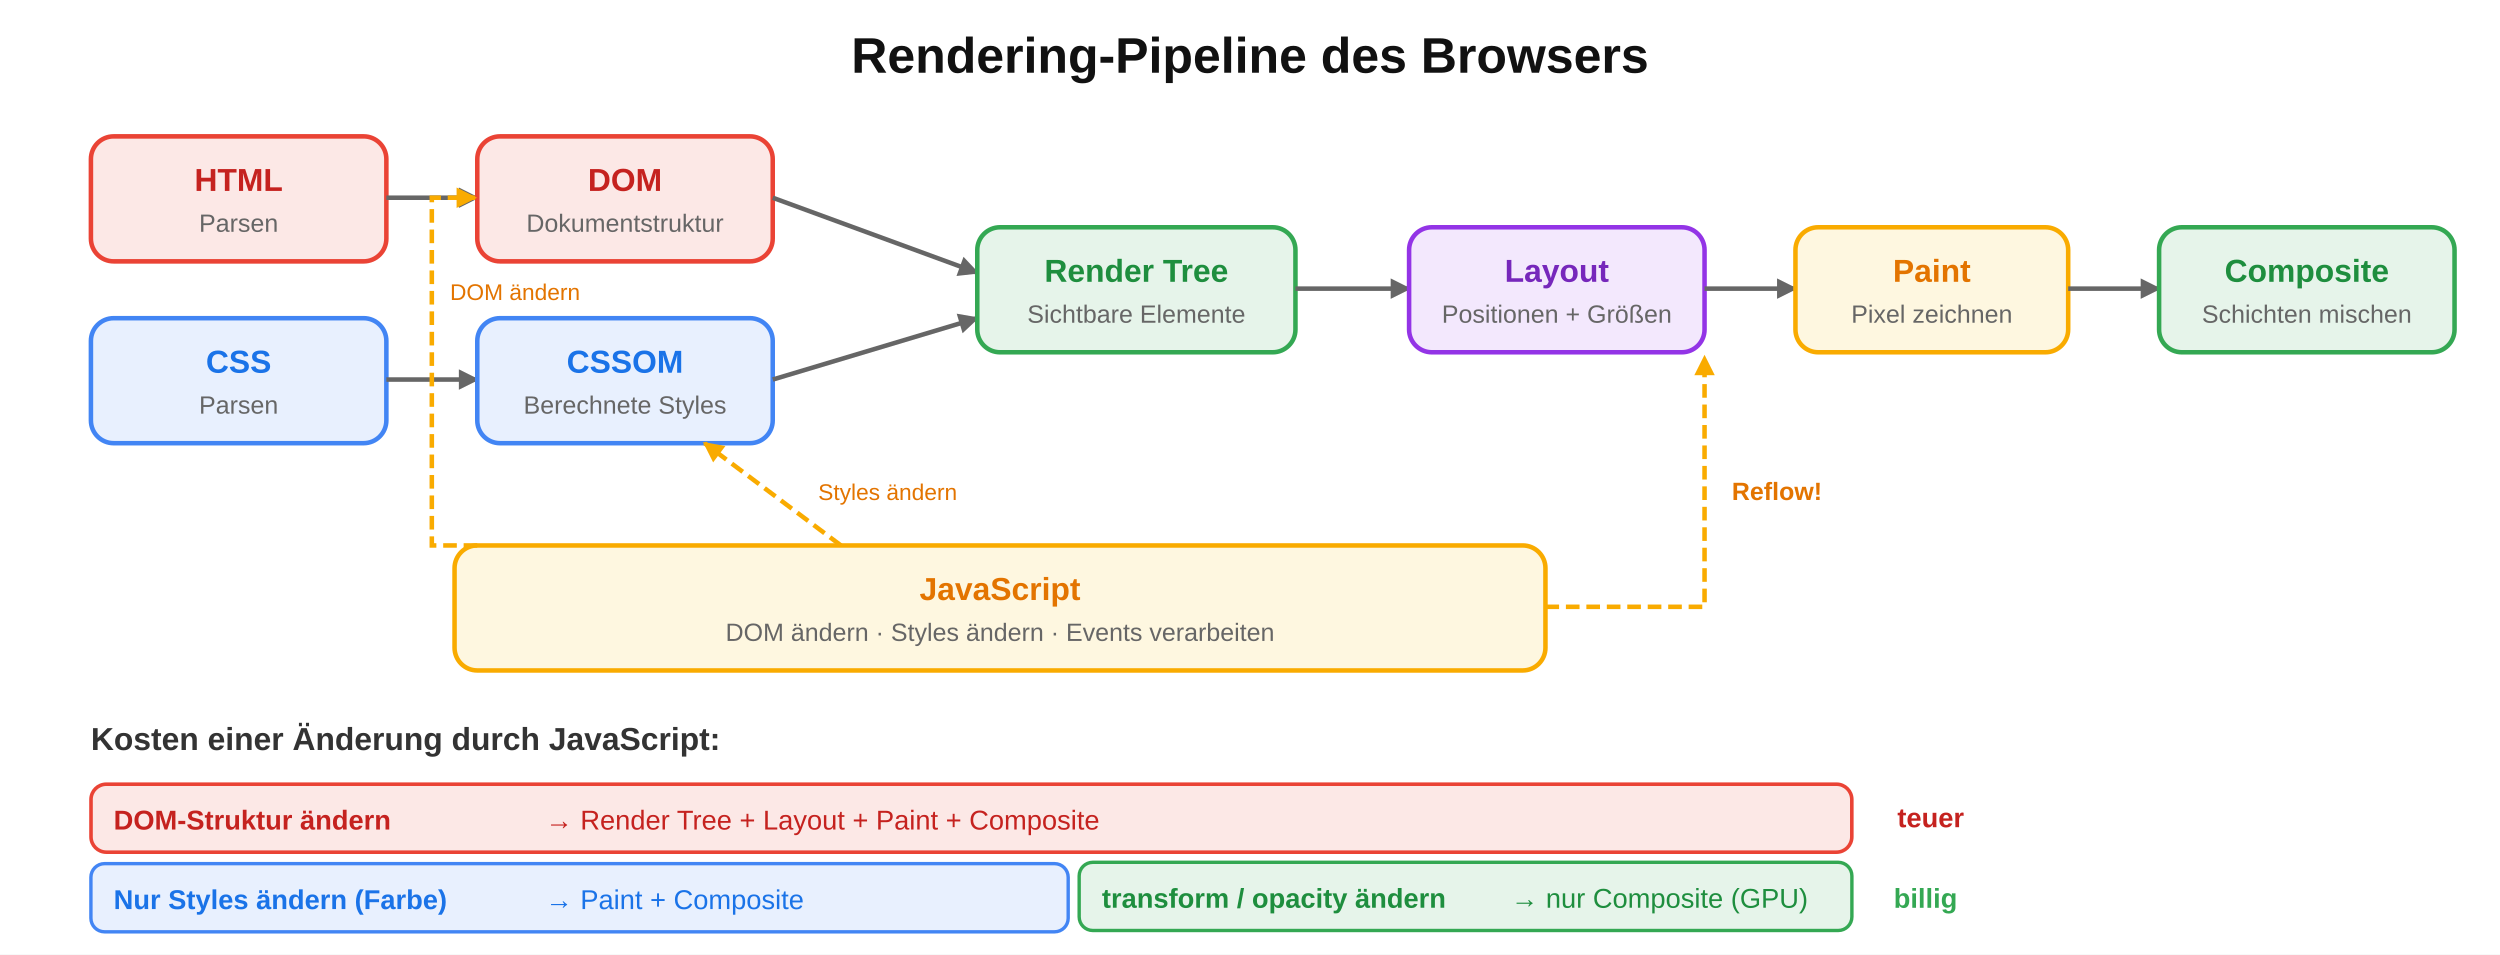
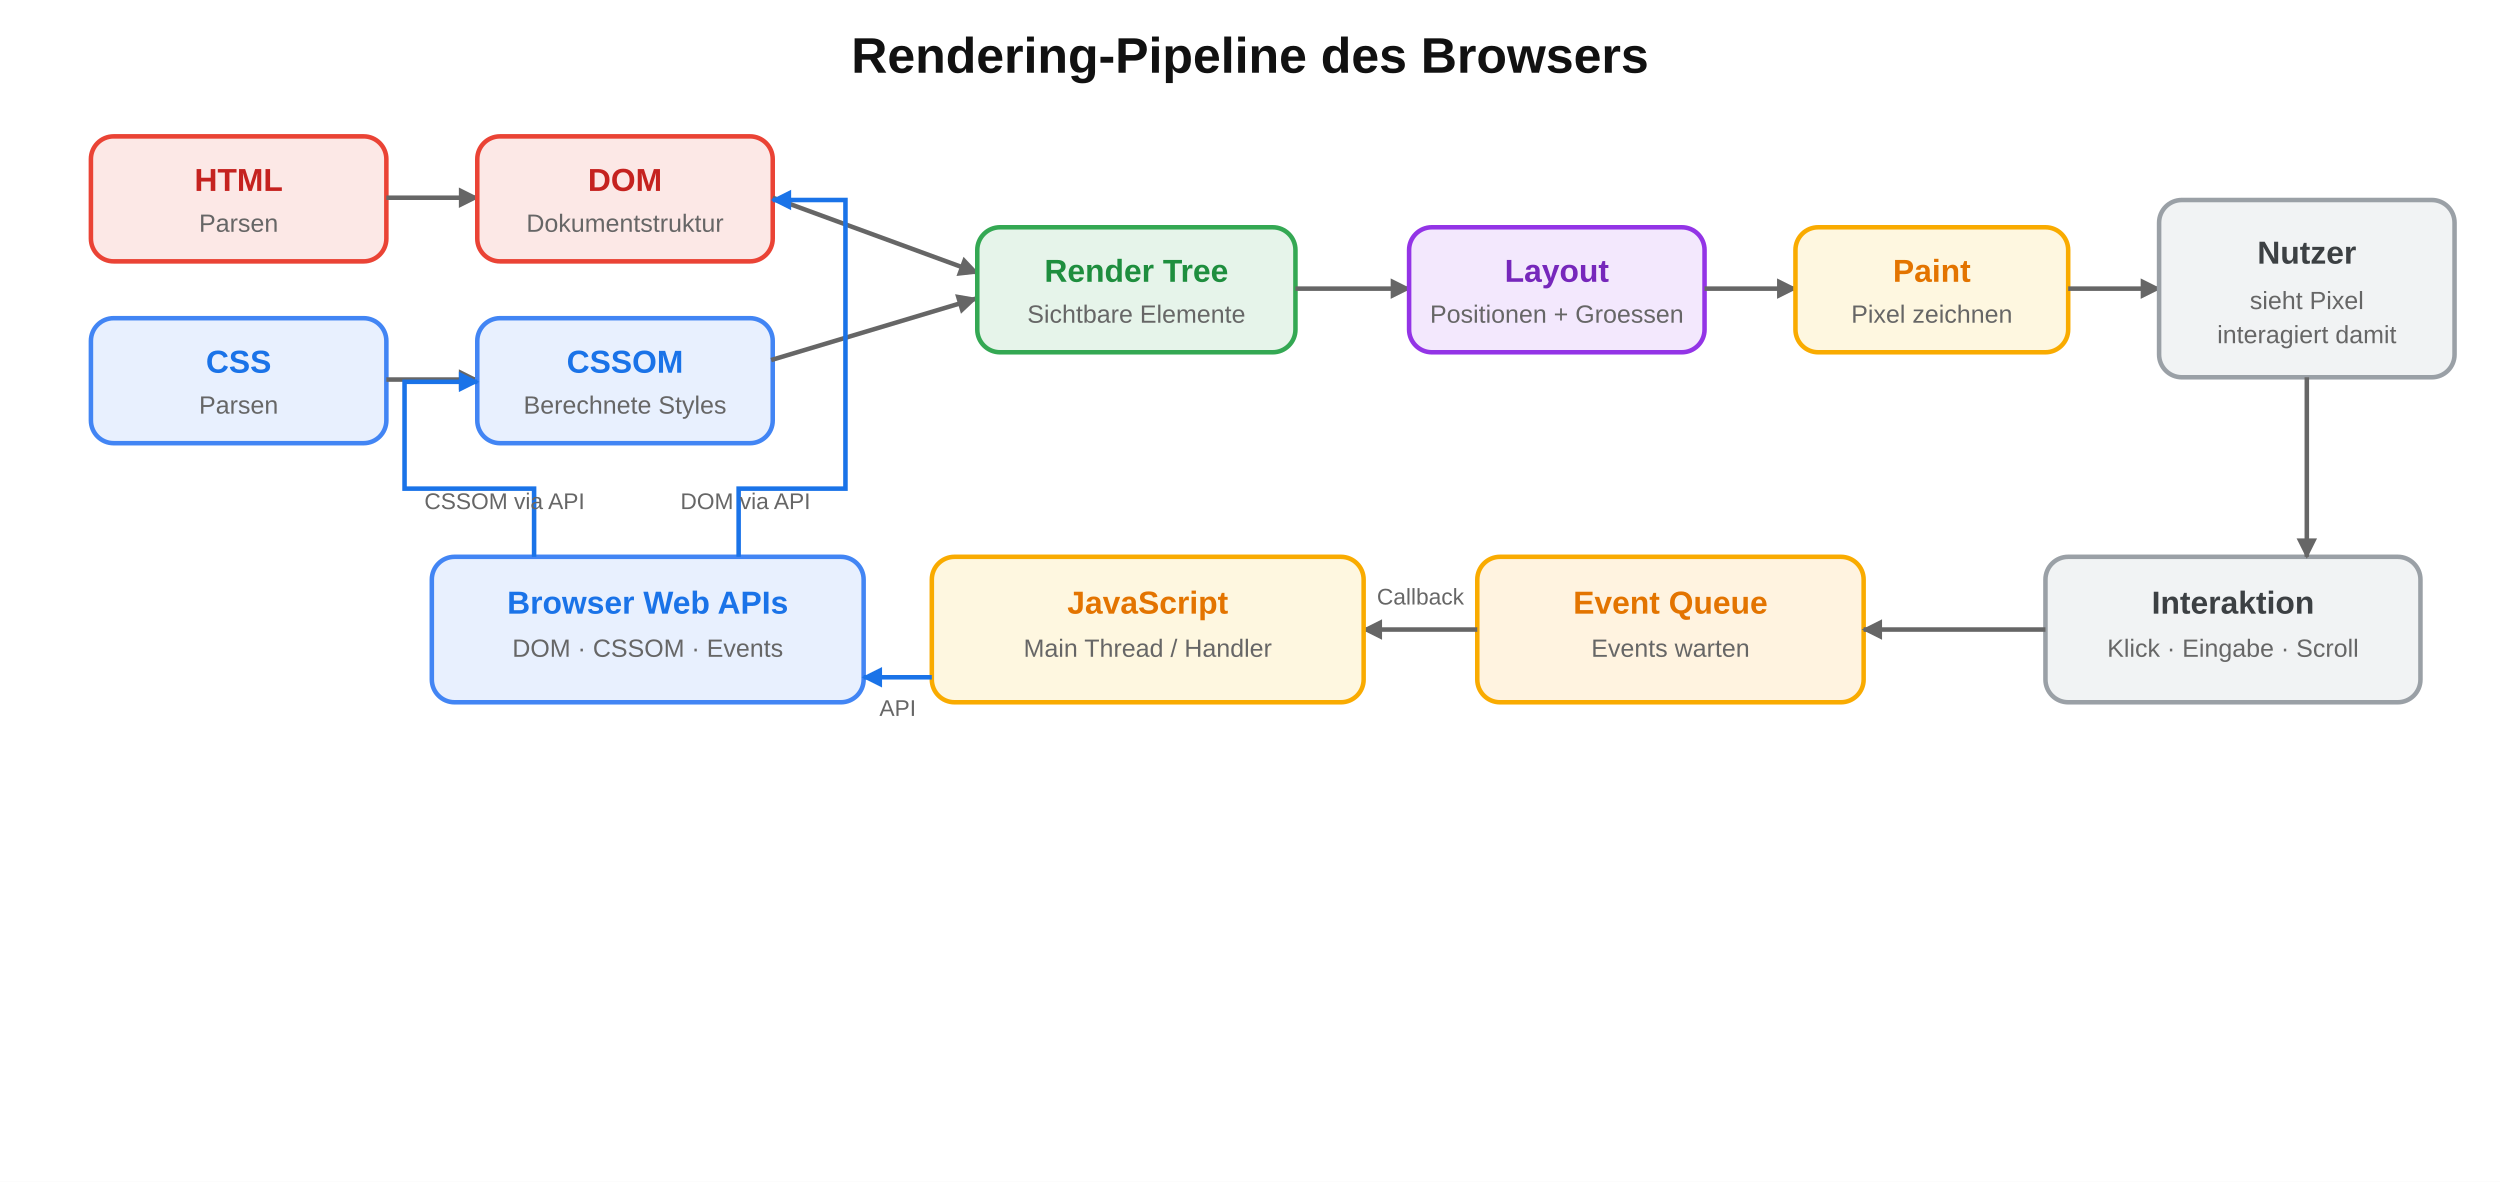
- <svg xmlns="http://www.w3.org/2000/svg" width="1100" height="420" viewBox="0 0 1100 420" role="img" aria-labelledby="title desc" version="1.1" id="svg31">
-   <rect width="1100" height="420" fill="#ffffff" id="rect1" />
-   <text x="550" y="32" text-anchor="middle" font-family="Arial, Helvetica, sans-serif" font-size="22" font-weight="700" fill="#111111" id="text1">Rendering-Pipeline des Browsers</text>
-   <defs id="defs2">
+ <svg xmlns="http://www.w3.org/2000/svg" width="1100" height="520" viewBox="0 0 1100 520" role="img" aria-labelledby="title desc" version="1.1" id="svg33">
+   <defs id="defs3">
    <marker id="arrow" viewBox="0 0 10 10" markerWidth="9" markerHeight="9" refX="9" refY="5" orient="auto-start-reverse" markerUnits="userSpaceOnUse">
-       <path d="M 0 0 L 10 5 L 0 10 z" fill="#666" id="path1" />
+       <path d="M0 0 L10 5 L0 10 Z" fill="#666" id="path1" />
    </marker>
    <marker id="arrow-js" viewBox="0 0 10 10" markerWidth="9" markerHeight="9" refX="9" refY="5" orient="auto-start-reverse" markerUnits="userSpaceOnUse">
-       <path d="M 0 0 L 10 5 L 0 10 z" fill="#f9ab00" id="path2" />
+       <path d="M0 0 L10 5 L0 10 Z" fill="#f9ab00" id="path2" />
    </marker>
+     <marker id="arrow-api" viewBox="0 0 10 10" markerWidth="9" markerHeight="9" refX="9" refY="5" orient="auto-start-reverse" markerUnits="userSpaceOnUse">
+       <path d="M0 0 L10 5 L0 10 Z" fill="#1a73e8" id="path3" />
+     </marker>
+     <style id="style3">
+       text { font-family: Arial, Helvetica, sans-serif; }
+       .title { font-size: 22px; font-weight: 700; fill: #111; }
+       .box-title { font-size: 14px; font-weight: 700; }
+       .small { font-size: 11px; fill: #666; }
+       .tiny { font-size: 10px; fill: #666; }
+       .arrow { stroke: #666; stroke-width: 2; fill: none; marker-end: url(#arrow); }
+       .api-arrow { stroke: #1a73e8; stroke-width: 2; fill: none; marker-end: url(#arrow-api); }
+       .js-arrow { stroke: #f9ab00; stroke-width: 2; fill: none; stroke-dasharray: 6 3; marker-end: url(#arrow-js); }
+     </style>
  </defs>
-   <rect x="40" y="60" width="130" height="55" rx="10" fill="#fce8e6" stroke="#ea4335" stroke-width="2" id="rect2" />
-   <text x="105" y="84" text-anchor="middle" font-family="Arial, Helvetica, sans-serif" font-size="14" font-weight="700" fill="#c5221f" id="text2">HTML</text>
-   <text x="105" y="102" text-anchor="middle" font-family="Arial, Helvetica, sans-serif" font-size="11" fill="#666" id="text3">Parsen</text>
-   <line x1="170" y1="87" x2="210" y2="87" stroke="#666" stroke-width="2" marker-end="url(#arrow)" id="line3" />
-   <rect x="210" y="60" width="130" height="55" rx="10" fill="#fce8e6" stroke="#ea4335" stroke-width="2" id="rect3" />
-   <text x="275" y="84" text-anchor="middle" font-family="Arial, Helvetica, sans-serif" font-size="14" font-weight="700" fill="#c5221f" id="text4">DOM</text>
-   <text x="275" y="102" text-anchor="middle" font-family="Arial, Helvetica, sans-serif" font-size="11" fill="#666" id="text5">Dokumentstruktur</text>
-   <rect x="40" y="140" width="130" height="55" rx="10" fill="#e8f0fe" stroke="#4285f4" stroke-width="2" id="rect5" />
-   <text x="105" y="164" text-anchor="middle" font-family="Arial, Helvetica, sans-serif" font-size="14" font-weight="700" fill="#1a73e8" id="text6">CSS</text>
-   <text x="105" y="182" text-anchor="middle" font-family="Arial, Helvetica, sans-serif" font-size="11" fill="#666" id="text7">Parsen</text>
-   <line x1="170" y1="167" x2="210" y2="167" stroke="#666" stroke-width="2" marker-end="url(#arrow)" id="line7" />
-   <rect x="210" y="140" width="130" height="55" rx="10" fill="#e8f0fe" stroke="#4285f4" stroke-width="2" id="rect7" />
-   <text x="275" y="164" text-anchor="middle" font-family="Arial, Helvetica, sans-serif" font-size="14" font-weight="700" fill="#1a73e8" id="text8">CSSOM</text>
-   <text x="275" y="182" text-anchor="middle" font-family="Arial, Helvetica, sans-serif" font-size="11" fill="#666" id="text9">Berechnete Styles</text>
-   <line x1="340" y1="87" x2="430" y2="120" stroke="#666" stroke-width="2" marker-end="url(#arrow)" id="line9" />
-   <line x1="340" y1="167" x2="430" y2="140" stroke="#666" stroke-width="2" marker-end="url(#arrow)" id="line10" />
-   <rect x="430" y="100" width="140" height="55" rx="10" fill="#e6f4ea" stroke="#34a853" stroke-width="2" id="rect10" />
-   <text x="500" y="124" text-anchor="middle" font-family="Arial, Helvetica, sans-serif" font-size="14" font-weight="700" fill="#1e8e3e" id="text10">Render Tree</text>
-   <text x="500" y="142" text-anchor="middle" font-family="Arial, Helvetica, sans-serif" font-size="11" fill="#666" id="text11">Sichtbare Elemente</text>
-   <line x1="570" y1="127" x2="620" y2="127" stroke="#666" stroke-width="2" marker-end="url(#arrow)" id="line11" />
-   <rect x="620" y="100" width="130" height="55" rx="10" fill="#f3e8fd" stroke="#9334e6" stroke-width="2" id="rect11" />
-   <text x="685" y="124" text-anchor="middle" font-family="Arial, Helvetica, sans-serif" font-size="14" font-weight="700" fill="#7627bb" id="text12">Layout</text>
-   <text x="685" y="142" text-anchor="middle" font-family="Arial, Helvetica, sans-serif" font-size="11" fill="#666" id="text13">Positionen + Größen</text>
-   <line x1="750" y1="127" x2="790" y2="127" stroke="#666" stroke-width="2" marker-end="url(#arrow)" id="line13" />
-   <rect x="790" y="100" width="120" height="55" rx="10" fill="#fef7e0" stroke="#f9ab00" stroke-width="2" id="rect13" />
-   <text x="850" y="124" text-anchor="middle" font-family="Arial, Helvetica, sans-serif" font-size="14" font-weight="700" fill="#e37400" id="text14">Paint</text>
-   <text x="850" y="142" text-anchor="middle" font-family="Arial, Helvetica, sans-serif" font-size="11" fill="#666" id="text15">Pixel zeichnen</text>
-   <line x1="910" y1="127" x2="950" y2="127" stroke="#666" stroke-width="2" marker-end="url(#arrow)" id="line15" />
-   <rect x="950" y="100" width="130" height="55" rx="10" fill="#e6f4ea" stroke="#34a853" stroke-width="2" id="rect15" />
-   <text x="1015" y="124" text-anchor="middle" font-family="Arial, Helvetica, sans-serif" font-size="14" font-weight="700" fill="#1e8e3e" id="text16">Composite</text>
-   <text x="1015" y="142" text-anchor="middle" font-family="Arial, Helvetica, sans-serif" font-size="11" fill="#666" id="text17">Schichten mischen</text>
-   <rect x="200" y="240" width="480" height="55" rx="10" fill="#fef7e0" stroke="#f9ab00" stroke-width="2" id="rect17" />
-   <text x="440" y="264" text-anchor="middle" font-family="Arial, Helvetica, sans-serif" font-size="14" font-weight="700" fill="#e37400" id="text18">JavaScript</text>
-   <text x="440" y="282" text-anchor="middle" font-family="Arial, Helvetica, sans-serif" font-size="11" fill="#666" id="text19">DOM ändern · Styles ändern · Events verarbeiten</text>
-   <path d="M 210 240 L 190 240 L 190 87 L 209 87" fill="none" stroke="#f9ab00" stroke-width="2" stroke-dasharray="6 3" marker-end="url(#arrow-js)" id="path19" />
-   <text x="198" y="132" font-family="Arial, Helvetica, sans-serif" font-size="10" fill="#e37400" id="text20">DOM ändern</text>
-   <line x1="370" y1="240" x2="310" y2="195" stroke="#f9ab00" stroke-width="2" stroke-dasharray="6 3" marker-end="url(#arrow-js)" id="line20" />
-   <text x="360" y="220" font-family="Arial, Helvetica, sans-serif" font-size="10" fill="#e37400" id="text21">Styles ändern</text>
-   <path d="M 680 267 L 750 267 L 750 157" fill="none" stroke="#f9ab00" stroke-width="2" stroke-dasharray="6 3" marker-end="url(#arrow-js)" id="path21" />
-   <text x="762" y="220" font-family="Arial, Helvetica, sans-serif" font-size="11" font-weight="700" fill="#e37400" id="text22">Reflow!</text>
-   <g transform="translate(40, 330)" id="g31">
-     <text x="0" y="0" font-family="Arial, Helvetica, sans-serif" font-size="14" font-weight="700" fill="#333" id="text23">Kosten einer Änderung durch JavaScript:</text>
-     <rect x="0.044" y="15.044" width="774.756" height="29.913" rx="6.737" fill="#fce8e6" stroke="#ea4335" stroke-width="1.587" id="rect23" />
-     <text x="10" y="35" font-family="Arial, Helvetica, sans-serif" font-size="12" font-weight="700" fill="#c5221f" id="text24">DOM-Struktur ändern</text>
-     <text x="200" y="35" font-family="Arial, Helvetica, sans-serif" font-size="12" fill="#c5221f" id="text25">→ Render Tree + Layout + Paint + Composite</text>
-     <rect x="0" y="50" width="430" height="30" rx="6" fill="#e8f0fe" stroke="#4285f4" stroke-width="1.5" id="rect25" />
-     <text x="10" y="70" font-family="Arial, Helvetica, sans-serif" font-size="12" font-weight="700" fill="#1a73e8" id="text26">Nur Styles ändern (Farbe)</text>
-     <text x="200" y="70" font-family="Arial, Helvetica, sans-serif" font-size="12" fill="#1a73e8" id="text27">→ Paint + Composite</text>
-     <g id="g32" transform="translate(64.83312,34.41758)">
-       <rect x="370" y="15" width="340" height="30" rx="6" fill="#e6f4ea" stroke="#34a853" stroke-width="1.5" id="rect27" />
-       <text x="380" y="35" font-family="Arial, Helvetica, sans-serif" font-size="12px" font-weight="700" fill="#1e8e3e" id="text28">transform / opacity ändern</text>
-       <text x="560" y="35" font-family="Arial, Helvetica, sans-serif" font-size="12px" fill="#1e8e3e" id="text29">→ nur Composite (GPU)</text>
-     </g>
-     <text x="793.232" y="69.418" font-family="Arial, Helvetica, sans-serif" font-size="12px" font-weight="700" fill="#34a853" id="text30">billig</text>
-     <text x="794.833" y="33.982" font-family="Arial, Helvetica, sans-serif" font-size="12px" font-weight="700" fill="#c5221f" id="text31">teuer</text>
-   </g>
+   <rect width="1100" height="520" fill="#fff" id="rect3" />
+   <text class="title" x="550" y="32" text-anchor="middle" id="text3">Rendering-Pipeline des Browsers</text>
+   <rect x="40" y="60" width="130" height="55" rx="10" fill="#fce8e6" stroke="#ea4335" stroke-width="2" id="rect4" />
+   <text class="box-title" x="105" y="84" text-anchor="middle" fill="#c5221f" id="text4">HTML</text>
+   <text class="small" x="105" y="102" text-anchor="middle" id="text5">Parsen</text>
+   <path class="arrow" d="M170 87 H210" id="path5" />
+   <rect x="210" y="60" width="130" height="55" rx="10" fill="#fce8e6" stroke="#ea4335" stroke-width="2" id="rect5" />
+   <text class="box-title" x="275" y="84" text-anchor="middle" fill="#c5221f" id="text6">DOM</text>
+   <text class="small" x="275" y="102" text-anchor="middle" id="text7">Dokumentstruktur</text>
+   <rect x="40" y="140" width="130" height="55" rx="10" fill="#e8f0fe" stroke="#4285f4" stroke-width="2" id="rect7" />
+   <text class="box-title" x="105" y="164" text-anchor="middle" fill="#1a73e8" id="text8">CSS</text>
+   <text class="small" x="105" y="182" text-anchor="middle" id="text9">Parsen</text>
+   <path class="arrow" d="M170 167 H210" id="path9" />
+   <rect x="210" y="140" width="130" height="55" rx="10" fill="#e8f0fe" stroke="#4285f4" stroke-width="2" id="rect9" />
+   <text class="box-title" x="275" y="164" text-anchor="middle" fill="#1a73e8" id="text10">CSSOM</text>
+   <text class="small" x="275" y="182" text-anchor="middle" id="text11">Berechnete Styles</text>
+   <path class="arrow" d="M340 87 L430 120" id="path11" />
+   <path class="arrow" d="m 339.285,158.426 90,-27" id="path12" />
+   <rect x="430" y="100" width="140" height="55" rx="10" fill="#e6f4ea" stroke="#34a853" stroke-width="2" id="rect12" />
+   <text class="box-title" x="500" y="124" text-anchor="middle" fill="#1e8e3e" id="text12">Render Tree</text>
+   <text class="small" x="500" y="142" text-anchor="middle" id="text13">Sichtbare Elemente</text>
+   <path class="arrow" d="M570 127 H620" id="path13" />
+   <rect x="620" y="100" width="130" height="55" rx="10" fill="#f3e8fd" stroke="#9334e6" stroke-width="2" id="rect13" />
+   <text class="box-title" x="685" y="124" text-anchor="middle" fill="#7627bb" id="text14">Layout</text>
+   <text class="small" x="685" y="142" text-anchor="middle" id="text15">Positionen + Groessen</text>
+   <path class="arrow" d="M750 127 H790" id="path15" />
+   <rect x="790" y="100" width="120" height="55" rx="10" fill="#fef7e0" stroke="#f9ab00" stroke-width="2" id="rect15" />
+   <text class="box-title" x="850" y="124" text-anchor="middle" fill="#e37400" id="text16">Paint</text>
+   <text class="small" x="850" y="142" text-anchor="middle" id="text17">Pixel zeichnen</text>
+   <path class="arrow" d="M910 127 H950" id="path17" />
+   <rect x="950" y="88" width="130" height="78" rx="10" fill="#f1f3f4" stroke="#9aa0a6" stroke-width="2" id="rect17" />
+   <text class="box-title" x="1015" y="116" text-anchor="middle" fill="#3c4043" id="text18">Nutzer</text>
+   <text class="small" x="1015" y="136" text-anchor="middle" id="text19">sieht Pixel</text>
+   <text class="small" x="1015" y="151" text-anchor="middle" id="text20">interagiert damit</text>
+   <rect x="900" y="245" width="165" height="64" rx="10" fill="#f1f3f4" stroke="#9aa0a6" stroke-width="2" id="rect20" />
+   <text class="box-title" x="982.5" y="270" text-anchor="middle" fill="#3c4043" id="text21">Interaktion</text>
+   <text class="small" x="982.5" y="289" text-anchor="middle" id="text22">Klick · Eingabe · Scroll</text>
+   <path class="arrow" d="M1015 166 V245" id="path22" />
+   <rect x="650" y="245" width="170" height="64" rx="10" fill="#fff3e0" stroke="#f9ab00" stroke-width="2" id="rect22" />
+   <text class="box-title" x="735" y="270" text-anchor="middle" fill="#e37400" id="text23">Event Queue</text>
+   <text class="small" x="735" y="289" text-anchor="middle" id="text24">Events warten</text>
+   <path class="arrow" d="M900 277 H820" id="path24" />
+   <rect x="190" y="245" width="190" height="64" rx="10" fill="#e8f0fe" stroke="#4285f4" stroke-width="2" id="rect24" />
+   <text class="box-title" x="285" y="270" text-anchor="middle" fill="#1a73e8" id="text25">Browser Web APIs</text>
+   <text class="small" x="285" y="289" text-anchor="middle" id="text26">DOM · CSSOM · Events</text>
+   <path class="arrow" d="M650 277 H600" id="path26" />
+   <rect x="410" y="245" width="190" height="64" rx="10" fill="#fef7e0" stroke="#f9ab00" stroke-width="2" id="rect26" />
+   <text class="box-title" x="505" y="270" text-anchor="middle" fill="#e37400" id="text27">JavaScript</text>
+   <text class="small" x="505" y="289" text-anchor="middle" id="text28">Main Thread / Handler</text>
+   <text class="tiny" x="625" y="266" text-anchor="middle" id="text29">Callback</text>
+   <path class="api-arrow" d="M410 298 H380" id="path29" />
+   <text class="tiny" x="395" y="315" text-anchor="middle" fill="#1a73e8" id="text30">API</text>
+   <path class="api-arrow" d="M235 245 V215 H178 V168 H210" id="path30" />
+   <text class="tiny" x="222" y="224" text-anchor="middle" fill="#1a73e8" id="text31">CSSOM via API</text>
+   <path class="api-arrow" d="M325 245 V215 H372 V88 H340" id="path31" />
+   <text class="tiny" x="328" y="224" text-anchor="middle" fill="#1a73e8" id="text32">DOM via API</text>
</svg>
